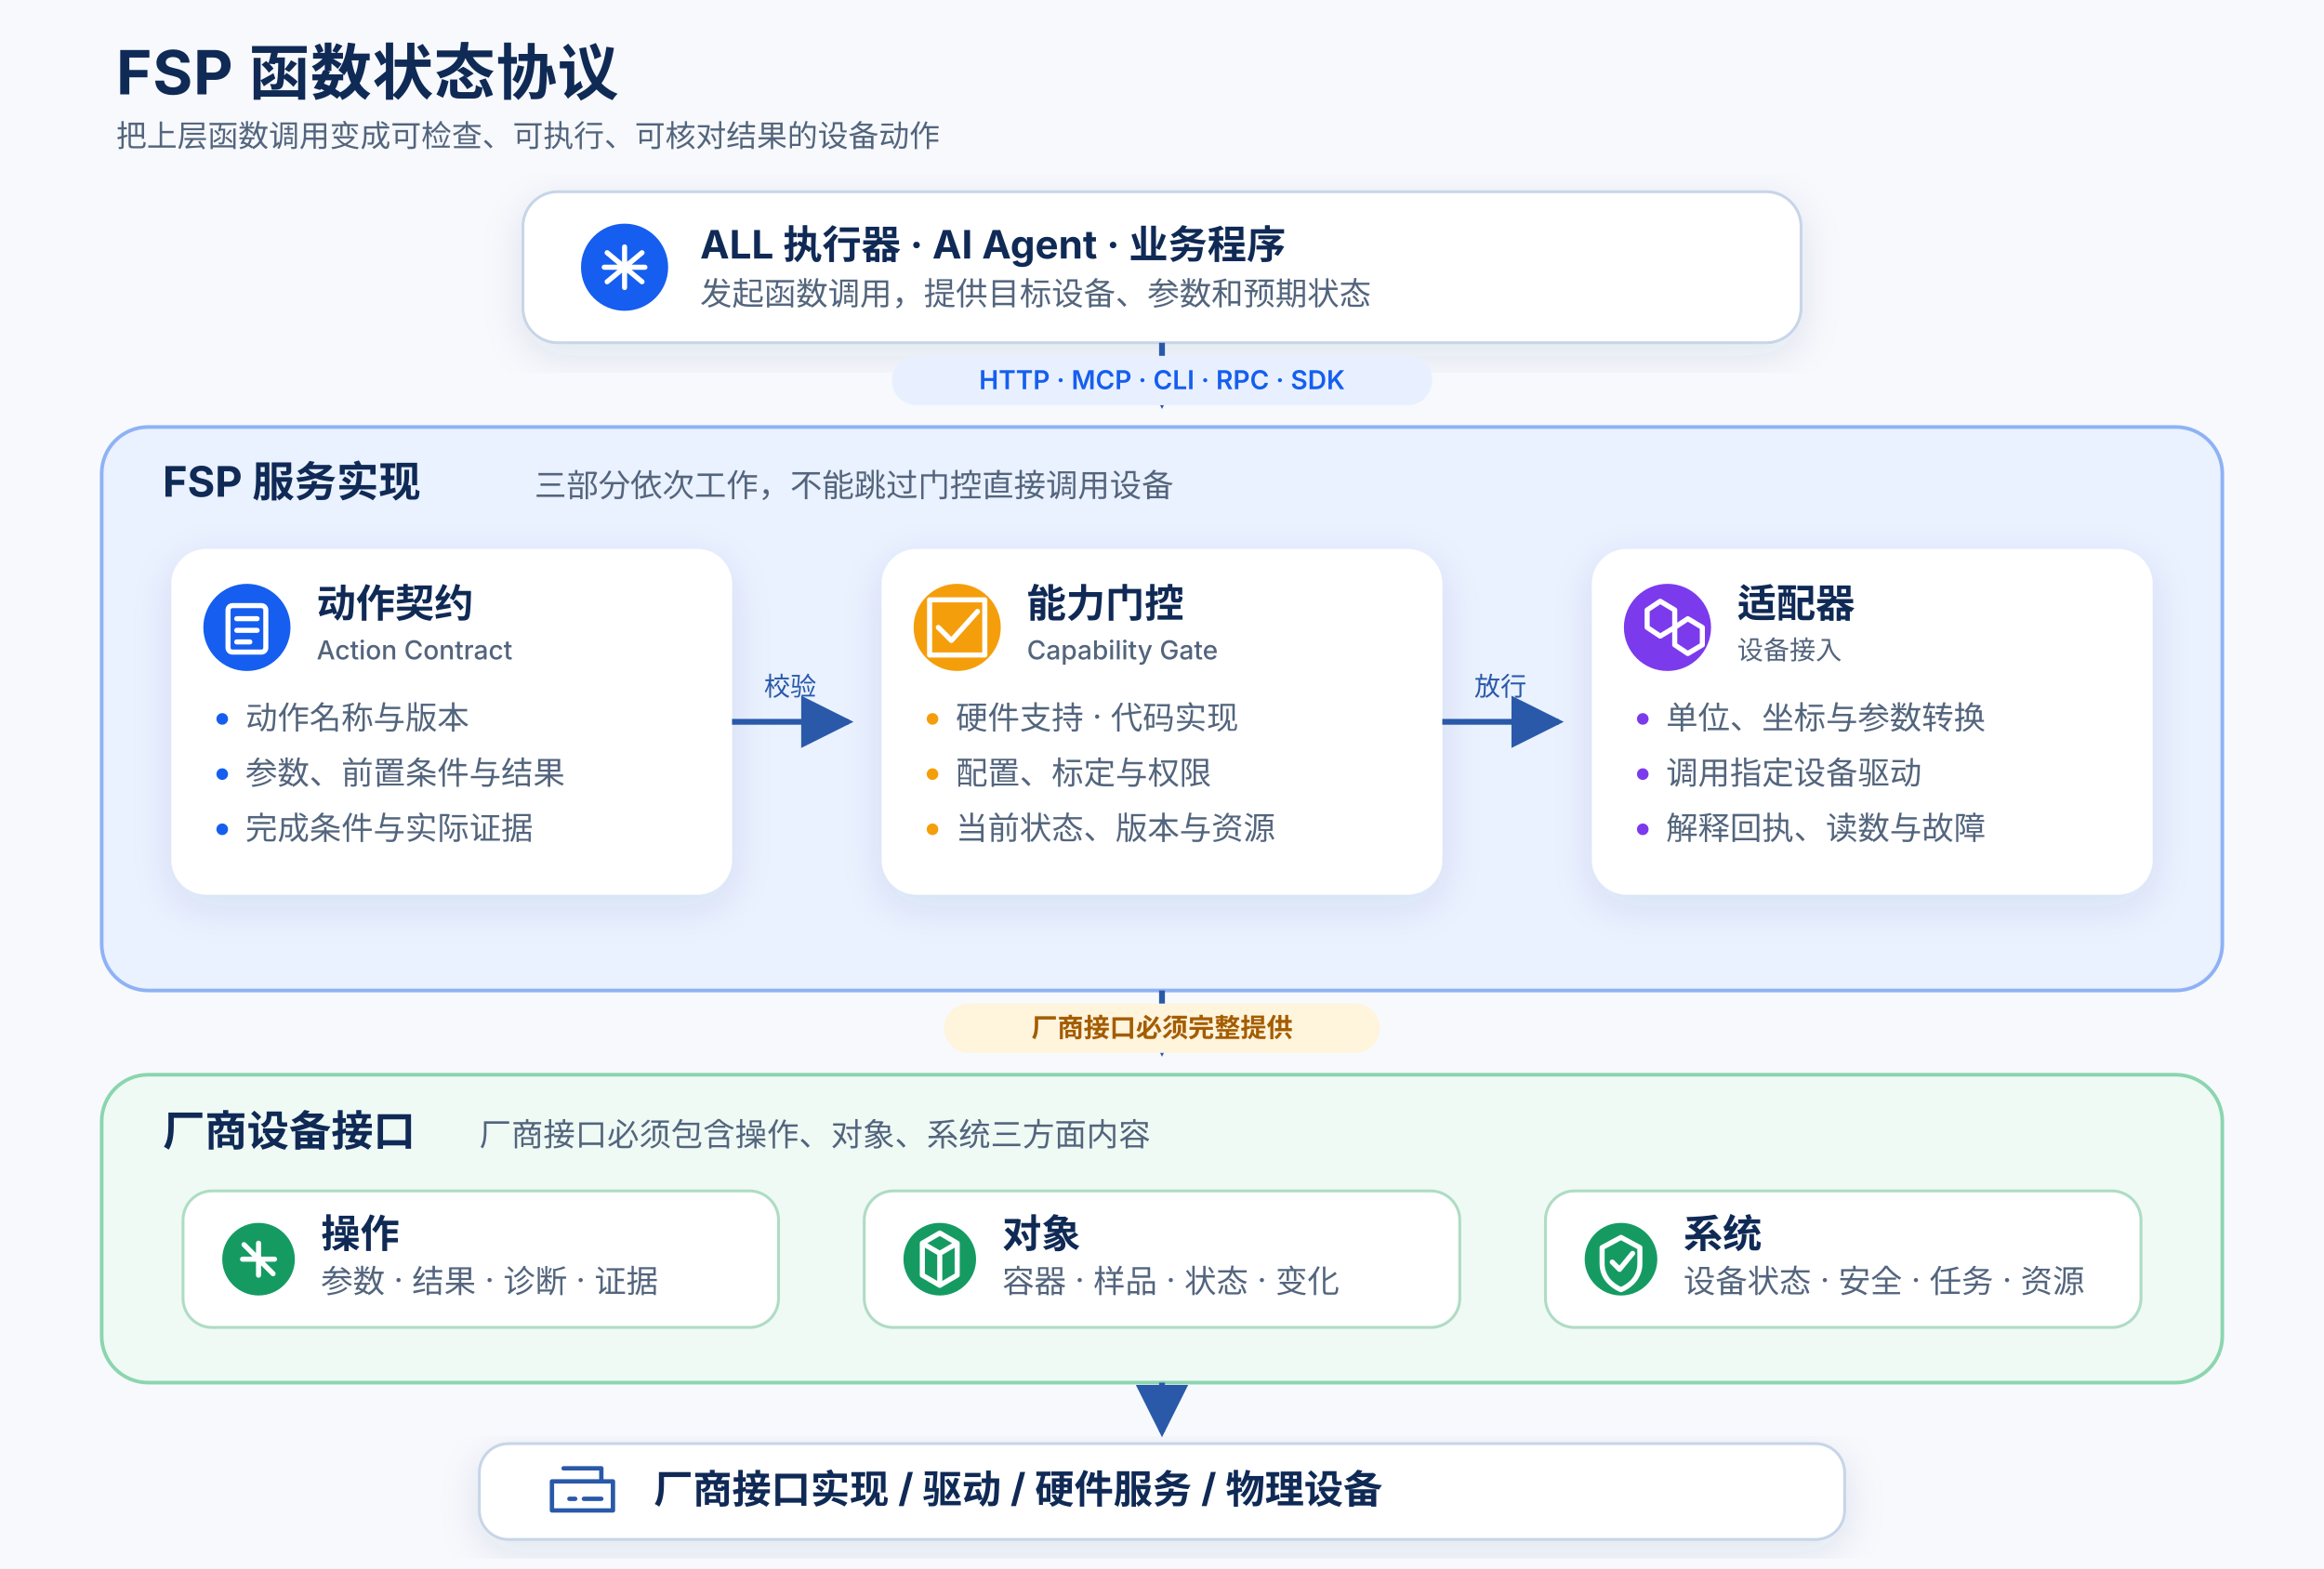
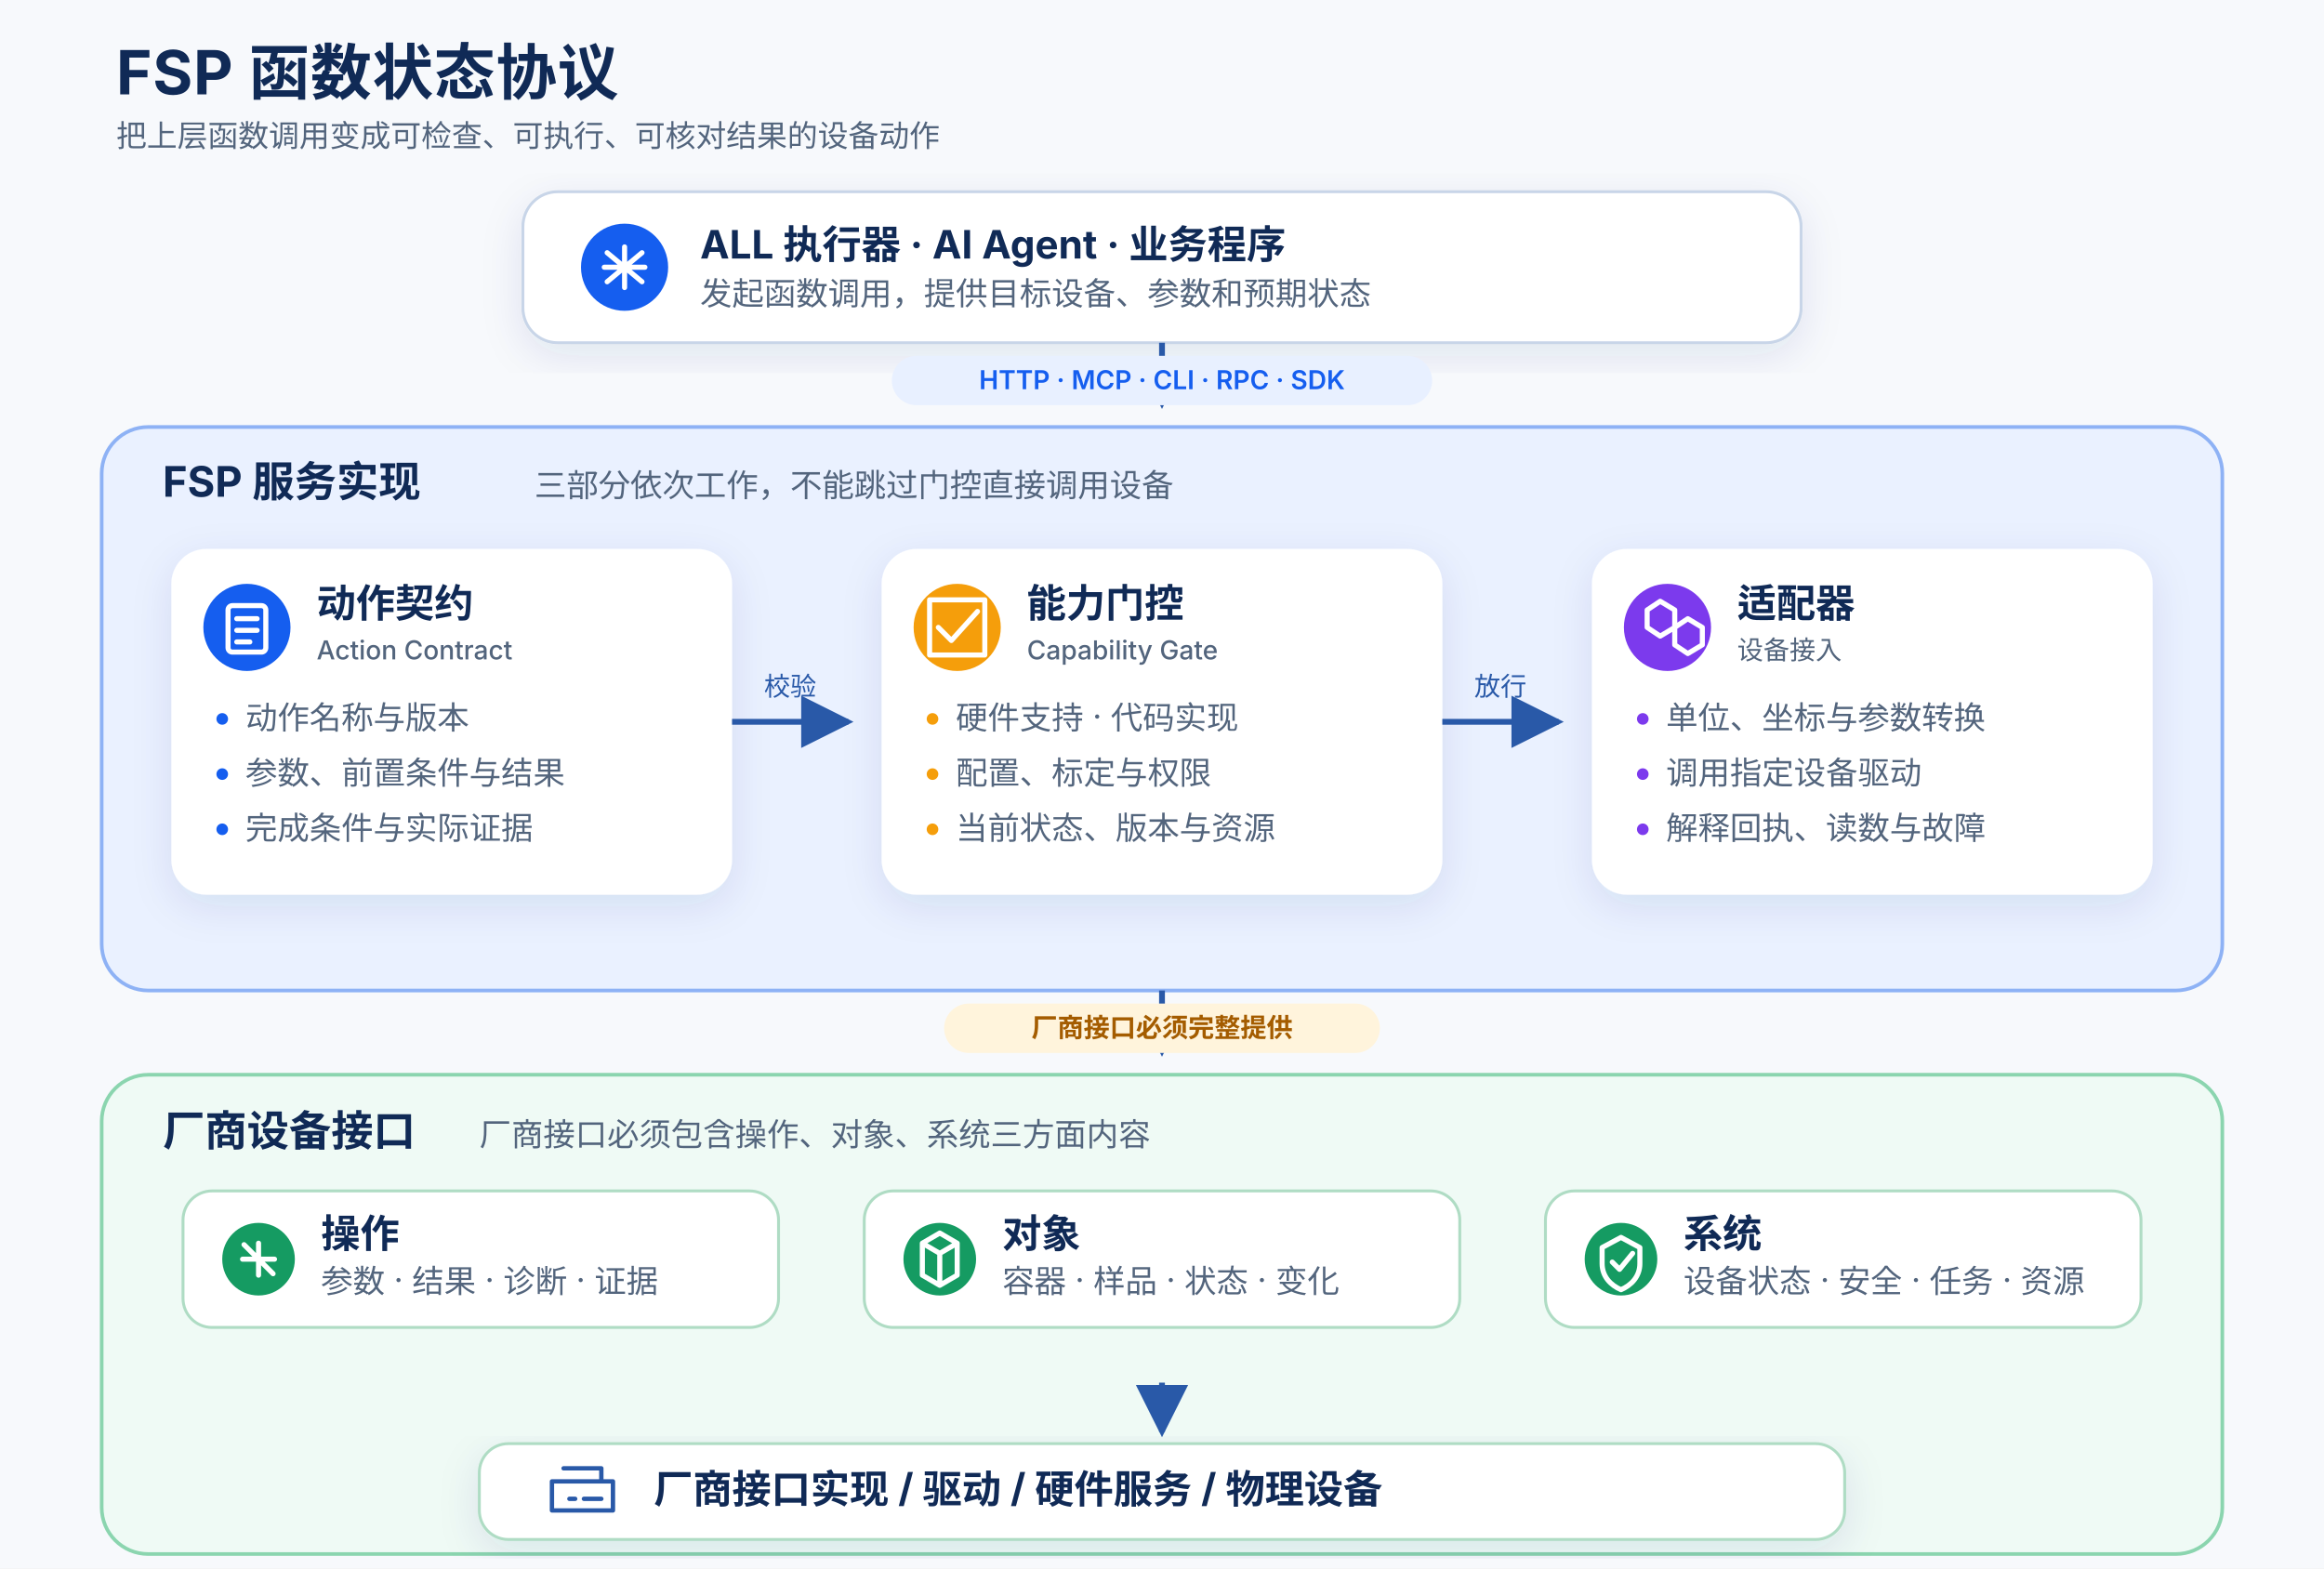
<svg xmlns="http://www.w3.org/2000/svg" width="1600" height="1080" viewBox="0 0 1600 1080" role="img" aria-labelledby="title desc">
  <defs>
    <filter id="shadow" x="-20%" y="-20%" width="140%" height="140%">
      <feDropShadow dx="0" dy="8" stdDeviation="14" flood-color="#173B78" flood-opacity="0.10" />
    </filter>
    <marker id="arrow" viewBox="0 0 10 10" refX="9" refY="5" markerWidth="9" markerHeight="9" orient="auto-start-reverse">
      <path d="M 0 0 L 10 5 L 0 10 z" fill="#2959A8" />
    </marker>
    <style>
      .ink { fill: #102A56; }
      .muted { fill: #53657D; }
      .title { font: 700 42px -apple-system, BlinkMacSystemFont, "PingFang SC", "Microsoft YaHei", sans-serif; letter-spacing: .5px; }
      .subtitle { font: 400 21px -apple-system, BlinkMacSystemFont, "PingFang SC", "Microsoft YaHei", sans-serif; }
      .layer-title { font: 700 29px -apple-system, BlinkMacSystemFont, "PingFang SC", "Microsoft YaHei", sans-serif; }
      .card-title { font: 700 27px -apple-system, BlinkMacSystemFont, "PingFang SC", "Microsoft YaHei", sans-serif; }
      .body { font: 400 22px -apple-system, BlinkMacSystemFont, "PingFang SC", "Microsoft YaHei", sans-serif; }
      .small { font: 500 18px -apple-system, BlinkMacSystemFont, "PingFang SC", "Microsoft YaHei", sans-serif; }
      .chip { font: 600 18px -apple-system, BlinkMacSystemFont, "PingFang SC", "Microsoft YaHei", sans-serif; }
      .line { stroke: #2959A8; stroke-width: 4; fill: none; marker-end: url(#arrow); }
      .icon-line { stroke: #FFFFFF; stroke-width: 3.5; stroke-linecap: round; stroke-linejoin: round; fill: none; }
    </style>
  </defs>
  <rect width="1600" height="1080" fill="#F7F9FC" />
  <text x="80" y="65" class="title ink">FSP 函数状态协议</text>
  <text x="80" y="101" class="subtitle muted">把上层函数调用变成可检查、可执行、可核对结果的设备动作</text>
  <g filter="url(#shadow)">
    <rect x="360" y="132" width="880" height="104" rx="24" fill="#FFFFFF" stroke="#C8D5E8" stroke-width="2" />
  </g>
  <circle cx="430" cy="184" r="30" fill="#155EEF" />
  <path d="M416 184h28M430 170v28M418 174l24 20M442 174l-24 20" class="icon-line" />
  <text x="482" y="178" class="card-title ink">ALL 执行器 · AI Agent · 业务程序</text>
  <text x="482" y="210" class="body muted">发起函数调用，提供目标设备、参数和预期状态</text>
  <path d="M800 236V278" class="line" />
  <rect x="614" y="245" width="372" height="34" rx="17" fill="#E8F0FF" />
  <text x="800" y="268" text-anchor="middle" class="chip" fill="#155EEF">HTTP · MCP · CLI · RPC · SDK</text>
  <rect x="70" y="294" width="1460" height="388" rx="32" fill="#EAF1FF" stroke="#8EB2F5" stroke-width="2.5" />
  <text x="112" y="342" class="layer-title ink">FSP 服务实现</text>
  <text x="368" y="342" class="body muted">三部分依次工作，不能跳过门控直接调用设备</text>
  <g filter="url(#shadow)">
    <rect x="118" y="378" width="386" height="238" rx="24" fill="#FFFFFF" />
    <rect x="607" y="378" width="386" height="238" rx="24" fill="#FFFFFF" />
    <rect x="1096" y="378" width="386" height="238" rx="24" fill="#FFFFFF" />
  </g>
  <circle cx="170" cy="432" r="30" fill="#155EEF" />
  <rect x="157" y="417" width="26" height="32" rx="3" class="icon-line" />
  <path d="M163 426h14M163 434h14M163 442h9" class="icon-line" />
  <text x="218" y="425" class="card-title ink">动作契约</text>
  <text x="218" y="454" class="small muted">Action Contract</text>
  <circle cx="153" cy="495" r="4" fill="#155EEF" />
  <text x="169" y="502" class="body muted">动作名称与版本</text>
  <circle cx="153" cy="533" r="4" fill="#155EEF" />
  <text x="169" y="540" class="body muted">参数、前置条件与结果</text>
  <circle cx="153" cy="571" r="4" fill="#155EEF" />
  <text x="169" y="578" class="body muted">完成条件与实际证据</text>
  <circle cx="659" cy="432" r="30" fill="#F59E0B" />
  <path d="M646 432l9 9 18-20M640 413h38v38h-38z" class="icon-line" />
  <text x="707" y="425" class="card-title ink">能力门控</text>
  <text x="707" y="454" class="small muted">Capability Gate</text>
  <circle cx="642" cy="495" r="4" fill="#F59E0B" />
  <text x="658" y="502" class="body muted">硬件支持 · 代码实现</text>
  <circle cx="642" cy="533" r="4" fill="#F59E0B" />
  <text x="658" y="540" class="body muted">配置、标定与权限</text>
  <circle cx="642" cy="571" r="4" fill="#F59E0B" />
  <text x="658" y="578" class="body muted">当前状态、版本与资源</text>
  <circle cx="1148" cy="432" r="30" fill="#7C3AED" />
  <path d="M1134 420l9-6 10 6v12l-10 6-9-6zM1153 432l9-6 10 6v12l-10 6-9-6z" class="icon-line" />
  <text x="1196" y="425" class="card-title ink">适配器</text>
  <text x="1196" y="454" class="small muted">设备接入</text>
  <circle cx="1131" cy="495" r="4" fill="#7C3AED" />
  <text x="1147" y="502" class="body muted">单位、坐标与参数转换</text>
  <circle cx="1131" cy="533" r="4" fill="#7C3AED" />
  <text x="1147" y="540" class="body muted">调用指定设备驱动</text>
  <circle cx="1131" cy="571" r="4" fill="#7C3AED" />
  <text x="1147" y="578" class="body muted">解释回执、读数与故障</text>
  <path d="M504 497H584" class="line" />
  <path d="M993 497H1073" class="line" />
  <text x="544" y="479" text-anchor="middle" class="small" fill="#2959A8">校验</text>
  <text x="1033" y="479" text-anchor="middle" class="small" fill="#2959A8">放行</text>
  <path d="M800 682V724" class="line" />
  <rect x="650" y="691" width="300" height="34" rx="17" fill="#FFF4DC" />
  <text x="800" y="714" text-anchor="middle" class="chip" fill="#A45C00">厂商接口必须完整提供</text>
-   <rect x="70" y="740" width="1460" height="212" rx="32" fill="#EFFAF5" stroke="#8BD5AF" stroke-width="2.5" />
+   <rect x="70" y="740" width="1460" height="330" rx="32" fill="#EFFAF5" stroke="#8BD5AF" stroke-width="2.5" />
  <text x="112" y="789" class="layer-title ink">厂商设备接口</text>
  <text x="330" y="789" class="body muted">厂商接口必须包含操作、对象、系统三方面内容</text>
  <rect x="126" y="820" width="410" height="94" rx="20" fill="#FFFFFF" stroke="#AFDCC4" stroke-width="2" />
  <circle cx="178" cy="867" r="25" fill="#159B62" />
  <path d="M167 867h22M178 856v22M168 857l20 20" class="icon-line" />
  <text x="221" y="859" class="card-title ink">操作</text>
  <text x="221" y="890" class="body muted">参数 · 结果 · 诊断 · 证据</text>
  <rect x="595" y="820" width="410" height="94" rx="20" fill="#FFFFFF" stroke="#AFDCC4" stroke-width="2" />
  <circle cx="647" cy="867" r="25" fill="#159B62" />
  <path d="M635 856l12-7 12 7v22l-12 7-12-7zM635 856l12 7 12-7M647 863v22" class="icon-line" />
  <text x="690" y="859" class="card-title ink">对象</text>
  <text x="690" y="890" class="body muted">容器 · 样品 · 状态 · 变化</text>
  <rect x="1064" y="820" width="410" height="94" rx="20" fill="#FFFFFF" stroke="#AFDCC4" stroke-width="2" />
  <circle cx="1116" cy="867" r="25" fill="#159B62" />
  <path d="M1103 859l13-7 13 7v11c0 9-6 15-13 18-7-3-13-9-13-18zM1110 869l5 5 9-11" class="icon-line" />
  <text x="1159" y="859" class="card-title ink">系统</text>
  <text x="1159" y="890" class="body muted">设备状态 · 安全 · 任务 · 资源</text>
  <path d="M800 952V986" class="line" />
  <g filter="url(#shadow)">
-     <rect x="330" y="994" width="940" height="66" rx="20" fill="#FFFFFF" stroke="#C8D5E8" stroke-width="2" />
+     <rect x="330" y="994" width="940" height="66" rx="20" fill="#FFFFFF" stroke="#AFDCC4" stroke-width="2" />
  </g>
  <path d="M380 1020h42v20h-42zM388 1011h26v9M392 1032h4M402 1032h12" stroke="#2959A8" stroke-width="3" fill="none" stroke-linecap="round" stroke-linejoin="round" />
  <text x="450" y="1035" class="card-title ink">厂商接口实现 / 驱动 / 硬件服务 / 物理设备</text>
</svg>
